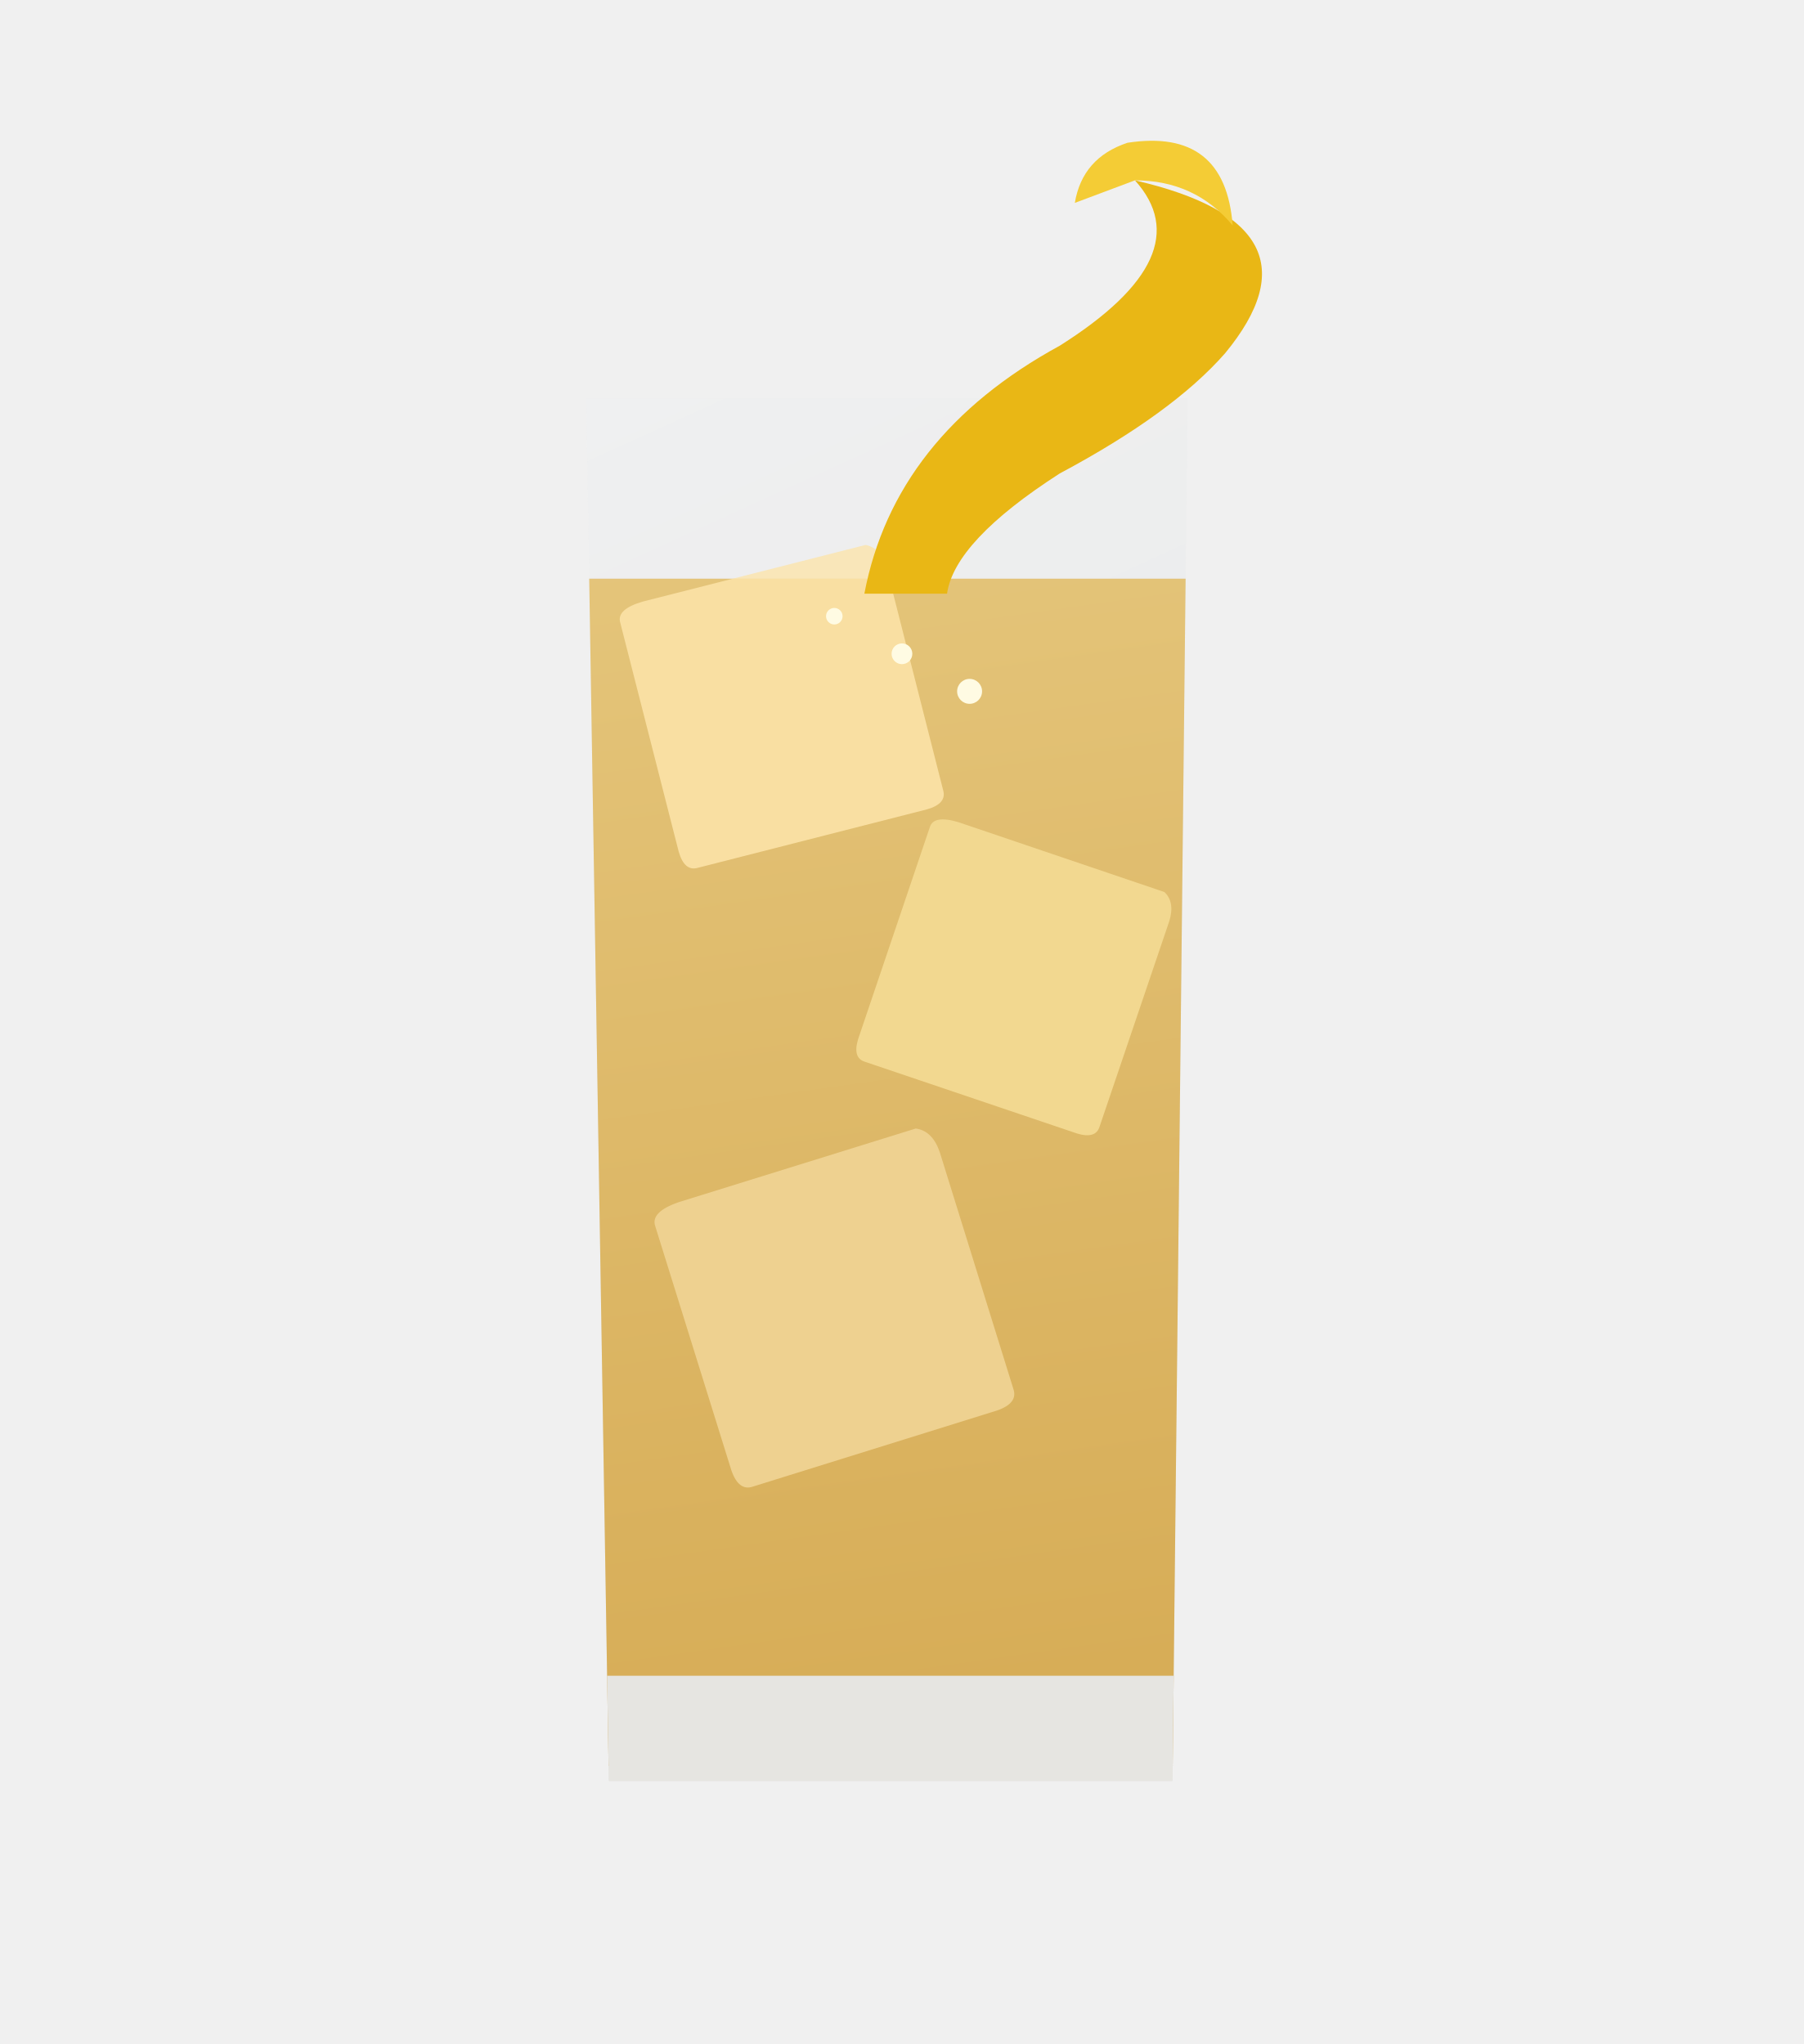
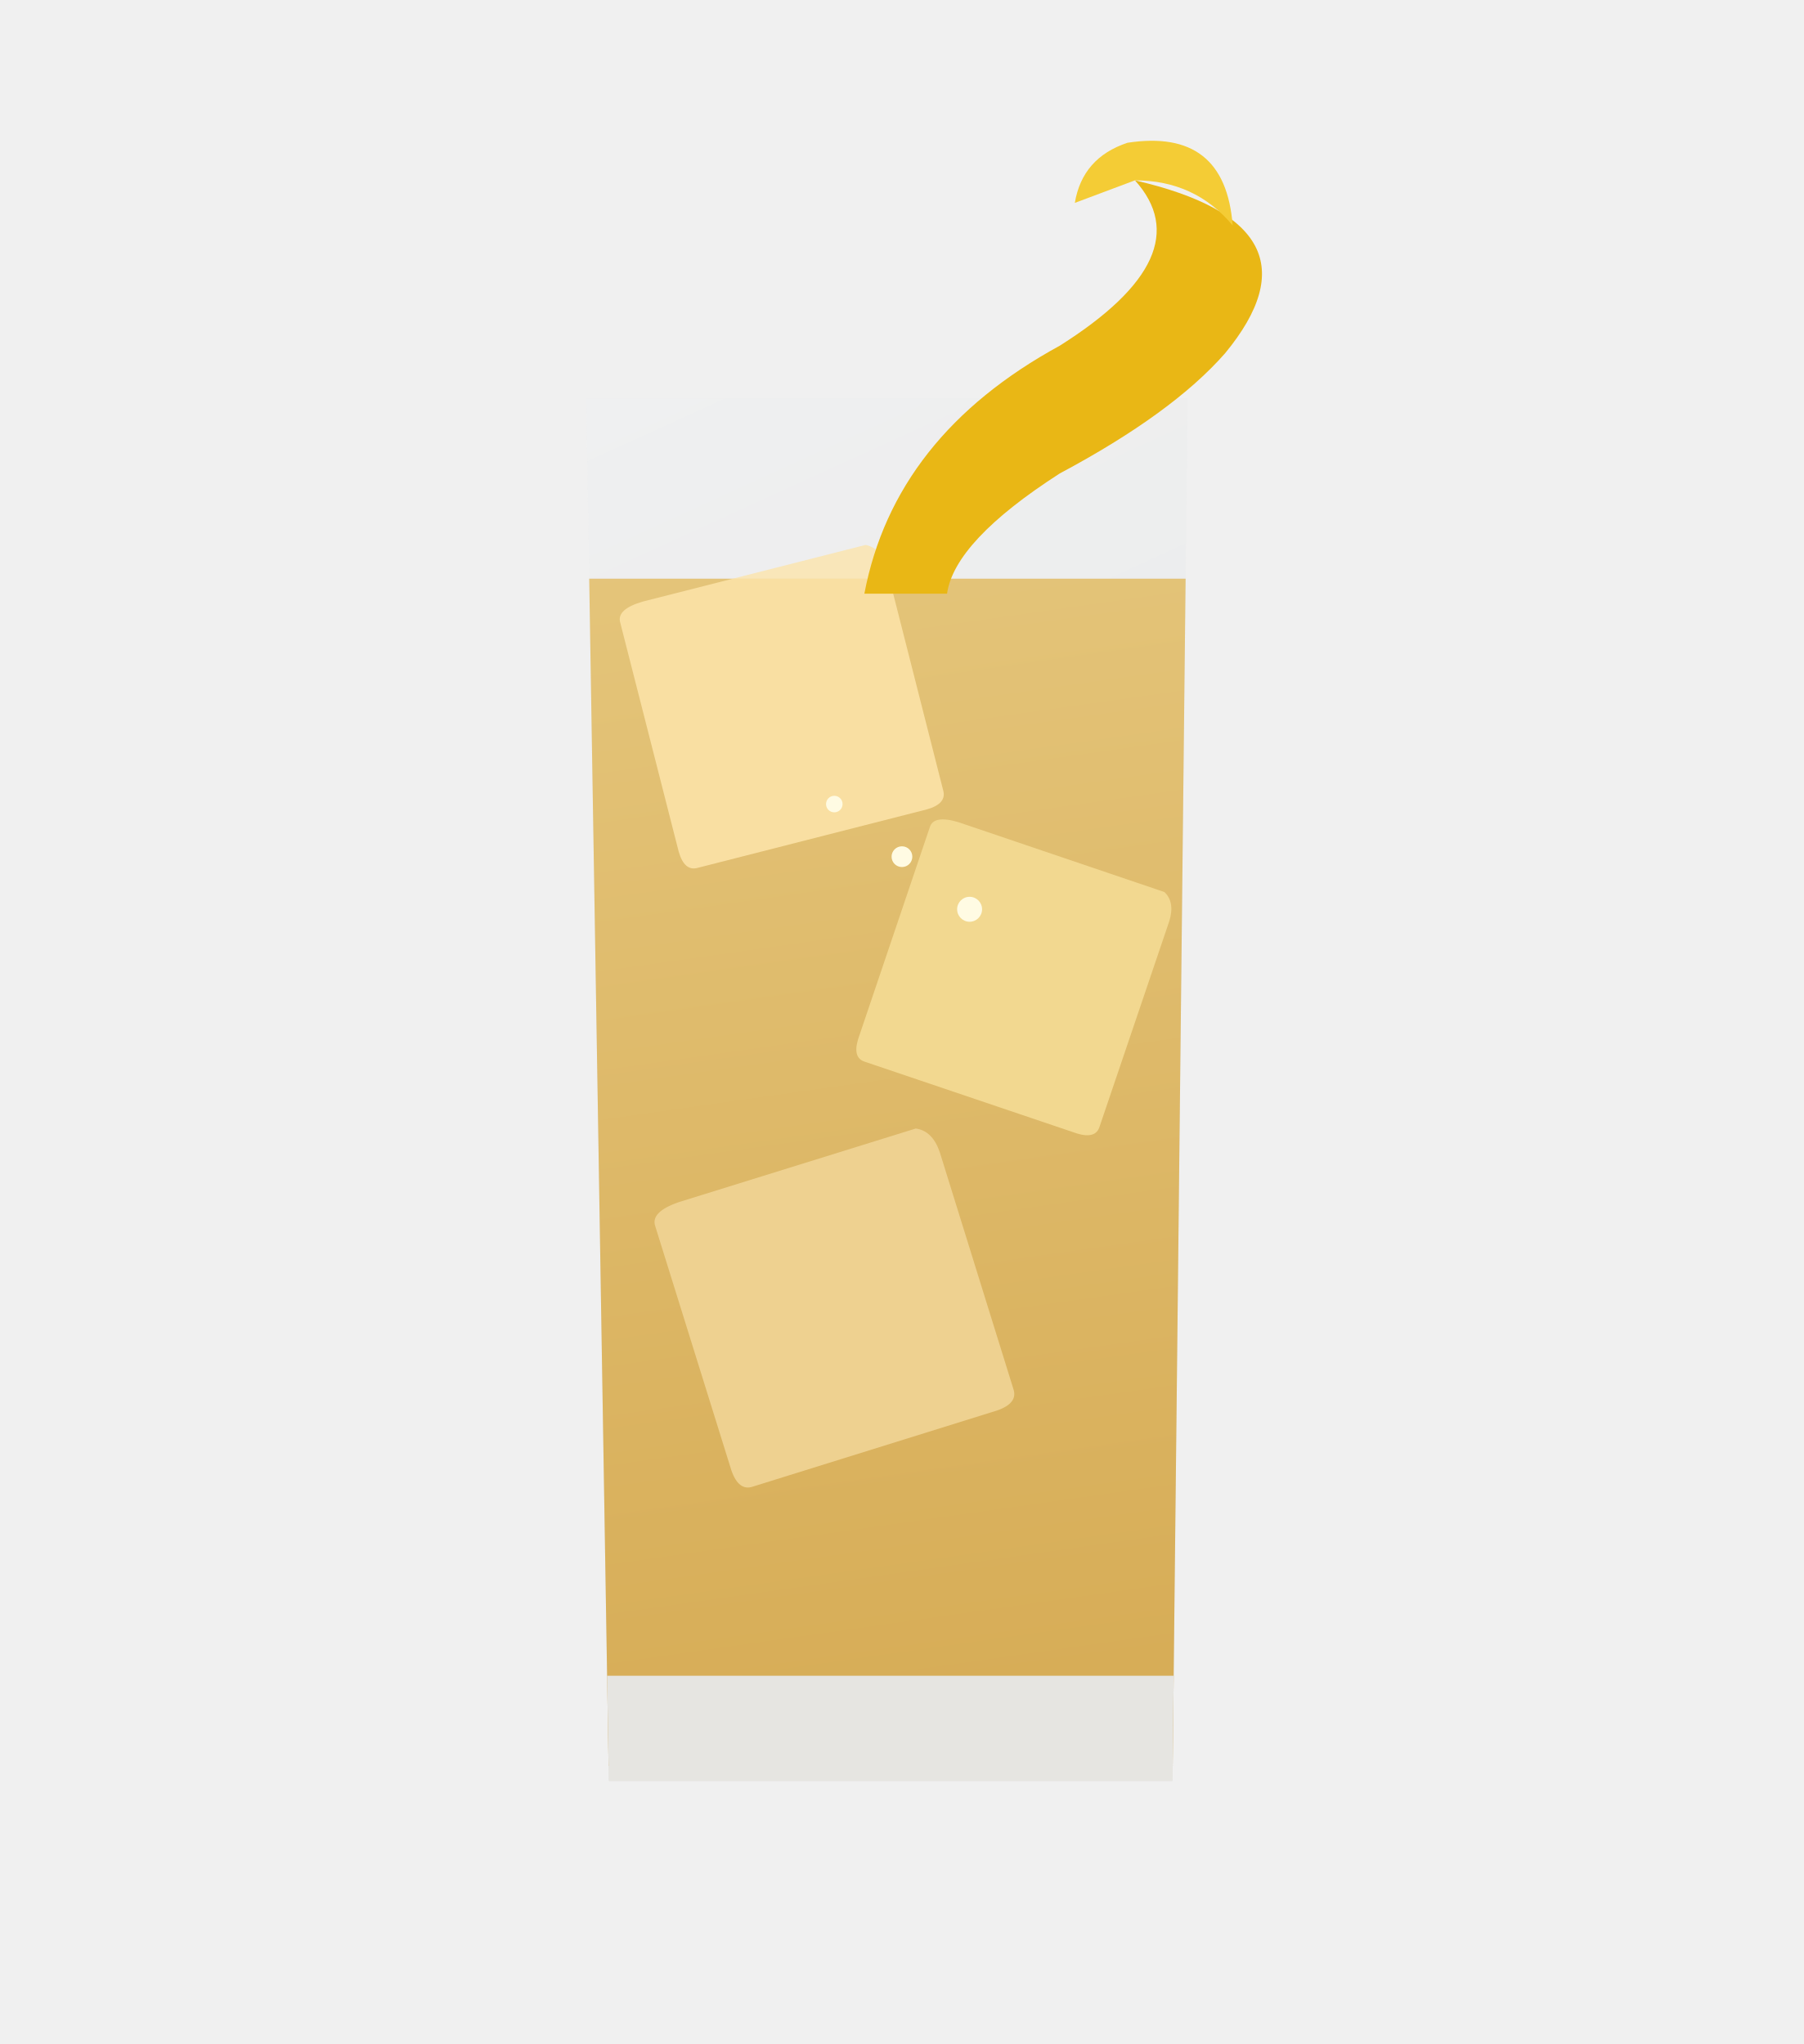
<svg xmlns="http://www.w3.org/2000/svg" viewBox="0 0 240 272">
  <defs>
    <linearGradient id="crystal" x2=".2" y2="1">
      <stop offset="0" stop-color="#ecedee" />
      <stop offset="0.58" stop-color="#e5e6e6" />
      <stop offset="1" stop-color="#e5e5e4" />
    </linearGradient>
    <clipPath id="bowl">
      <path d="M78 53H158L156 237H81Z" fill="white" />
    </clipPath>
    <linearGradient id="pour" x2=".2" y2="1">
      <stop offset="0" stop-color="#e5c67c" />
      <stop offset="1" stop-color="#d7ad57" />
    </linearGradient>
  </defs>
  <path d="M78 53H158L156 237H81Z" fill="url(#crystal)" />
  <g clip-path="url(#bowl)">
    <path d="M10 77H230V235H10Z" fill="url(#pour)" />
-     <g transform="translate(104 94) rotate(-16) scale(0.925)">
-       <path d="M-19-18Q-19-20-15-20L18-19Q20-18 20-15L19 18Q19 20 16 20L-18 19Q-20 19-20 16Z" fill="#f9dfa2" />
+     <g class="art-ice">
+       <g transform="translate(104 94) rotate(-16) scale(0.925)">
+         <path d="M-19-18Q-19-20-15-20L18-19Q20-18 20-15L19 18Q19 20 16 20L-18 19Q-20 19-20 16Z" fill="#f9dfa2" />
+       </g>
    </g>
-     <g transform="translate(135 130) rotate(17) scale(0.875)">
-       <path d="M-19-18Q-19-20-15-20L18-19Q20-18 20-15L19 18Q19 20 16 20L-18 19Q-20 19-20 16Z" fill="#f2d890" />
+     <g class="art-ice">
+       <g transform="translate(135 130) rotate(17) scale(0.875)">
+         <path d="M-19-18Q-19-20-15-20L18-19Q20-18 20-15L19 18Q19 20 16 20L-18 19Q-20 19-20 16Z" fill="#f2d890" />
+       </g>
    </g>
-     <g transform="translate(111 174) rotate(-19) scale(1)">
-       <path d="M-19-18Q-19-20-15-20L18-19Q20-18 20-15L19 18Q19 20 16 20L-18 19Q-20 19-20 16Z" fill="#eed190" />
+     <g class="art-ice">
+       <g transform="translate(111 174) rotate(-19) scale(1)">
+         <path d="M-19-18Q-19-20-15-20L18-19Q20-18 20-15L19 18Q19 20 16 20L-18 19Q-20 19-20 16Z" fill="#eed190" />
+       </g>
    </g>
    <path d="M75 223H161V240H75Z" fill="#e6e5e1" />
    <path d="M10 0H230V77H10Z" fill="#f8f8f8" opacity="0.27" />
  </g>
-   <path d="M115 79Q119 58 141 46Q160 34 151 24Q177 30 163 47Q156 55 141 63Q127 72 126 79Z" fill="#e9b715" />
-   <path d="M151 24Q159 24 164 30Q163 17 150 19Q144 21 143 27Z" fill="#f4cc35" />
-   <circle class="art-bubble art-bubble-extra" cx="111" cy="82" r="1.1" fill="#fffbe3" />
-   <circle class="art-bubble art-bubble-extra" cx="120" cy="87" r="1.38" fill="#fffbe3" />
-   <circle class="art-bubble art-bubble-extra" cx="129" cy="92" r="1.66" fill="#fffbe3" />
+   <g class="art-garnish">
+     <path d="M115 79Q119 58 141 46Q160 34 151 24Q177 30 163 47Q156 55 141 63Q127 72 126 79Z" fill="#e9b715" />
+     <path d="M151 24Q159 24 164 30Q163 17 150 19Q144 21 143 27Z" fill="#f4cc35" />
+   </g>
+   <circle class="art-bubble art-bubble-extra" cx="111" cy="107" r="1.1" fill="#fffbe3" style="--rise: -29px; animation-delay: -0.45s; animation-duration: 3.45s" />
+   <circle class="art-bubble art-bubble-extra" cx="120" cy="114" r="1.38" fill="#fffbe3" style="--rise: -36px; animation-delay: -1.82s; animation-duration: 3.64s" />
+   <circle class="art-bubble art-bubble-extra" cx="129" cy="121" r="1.66" fill="#fffbe3" style="--rise: -43px; animation-delay: -3.19s; animation-duration: 3.82s" />
</svg>
